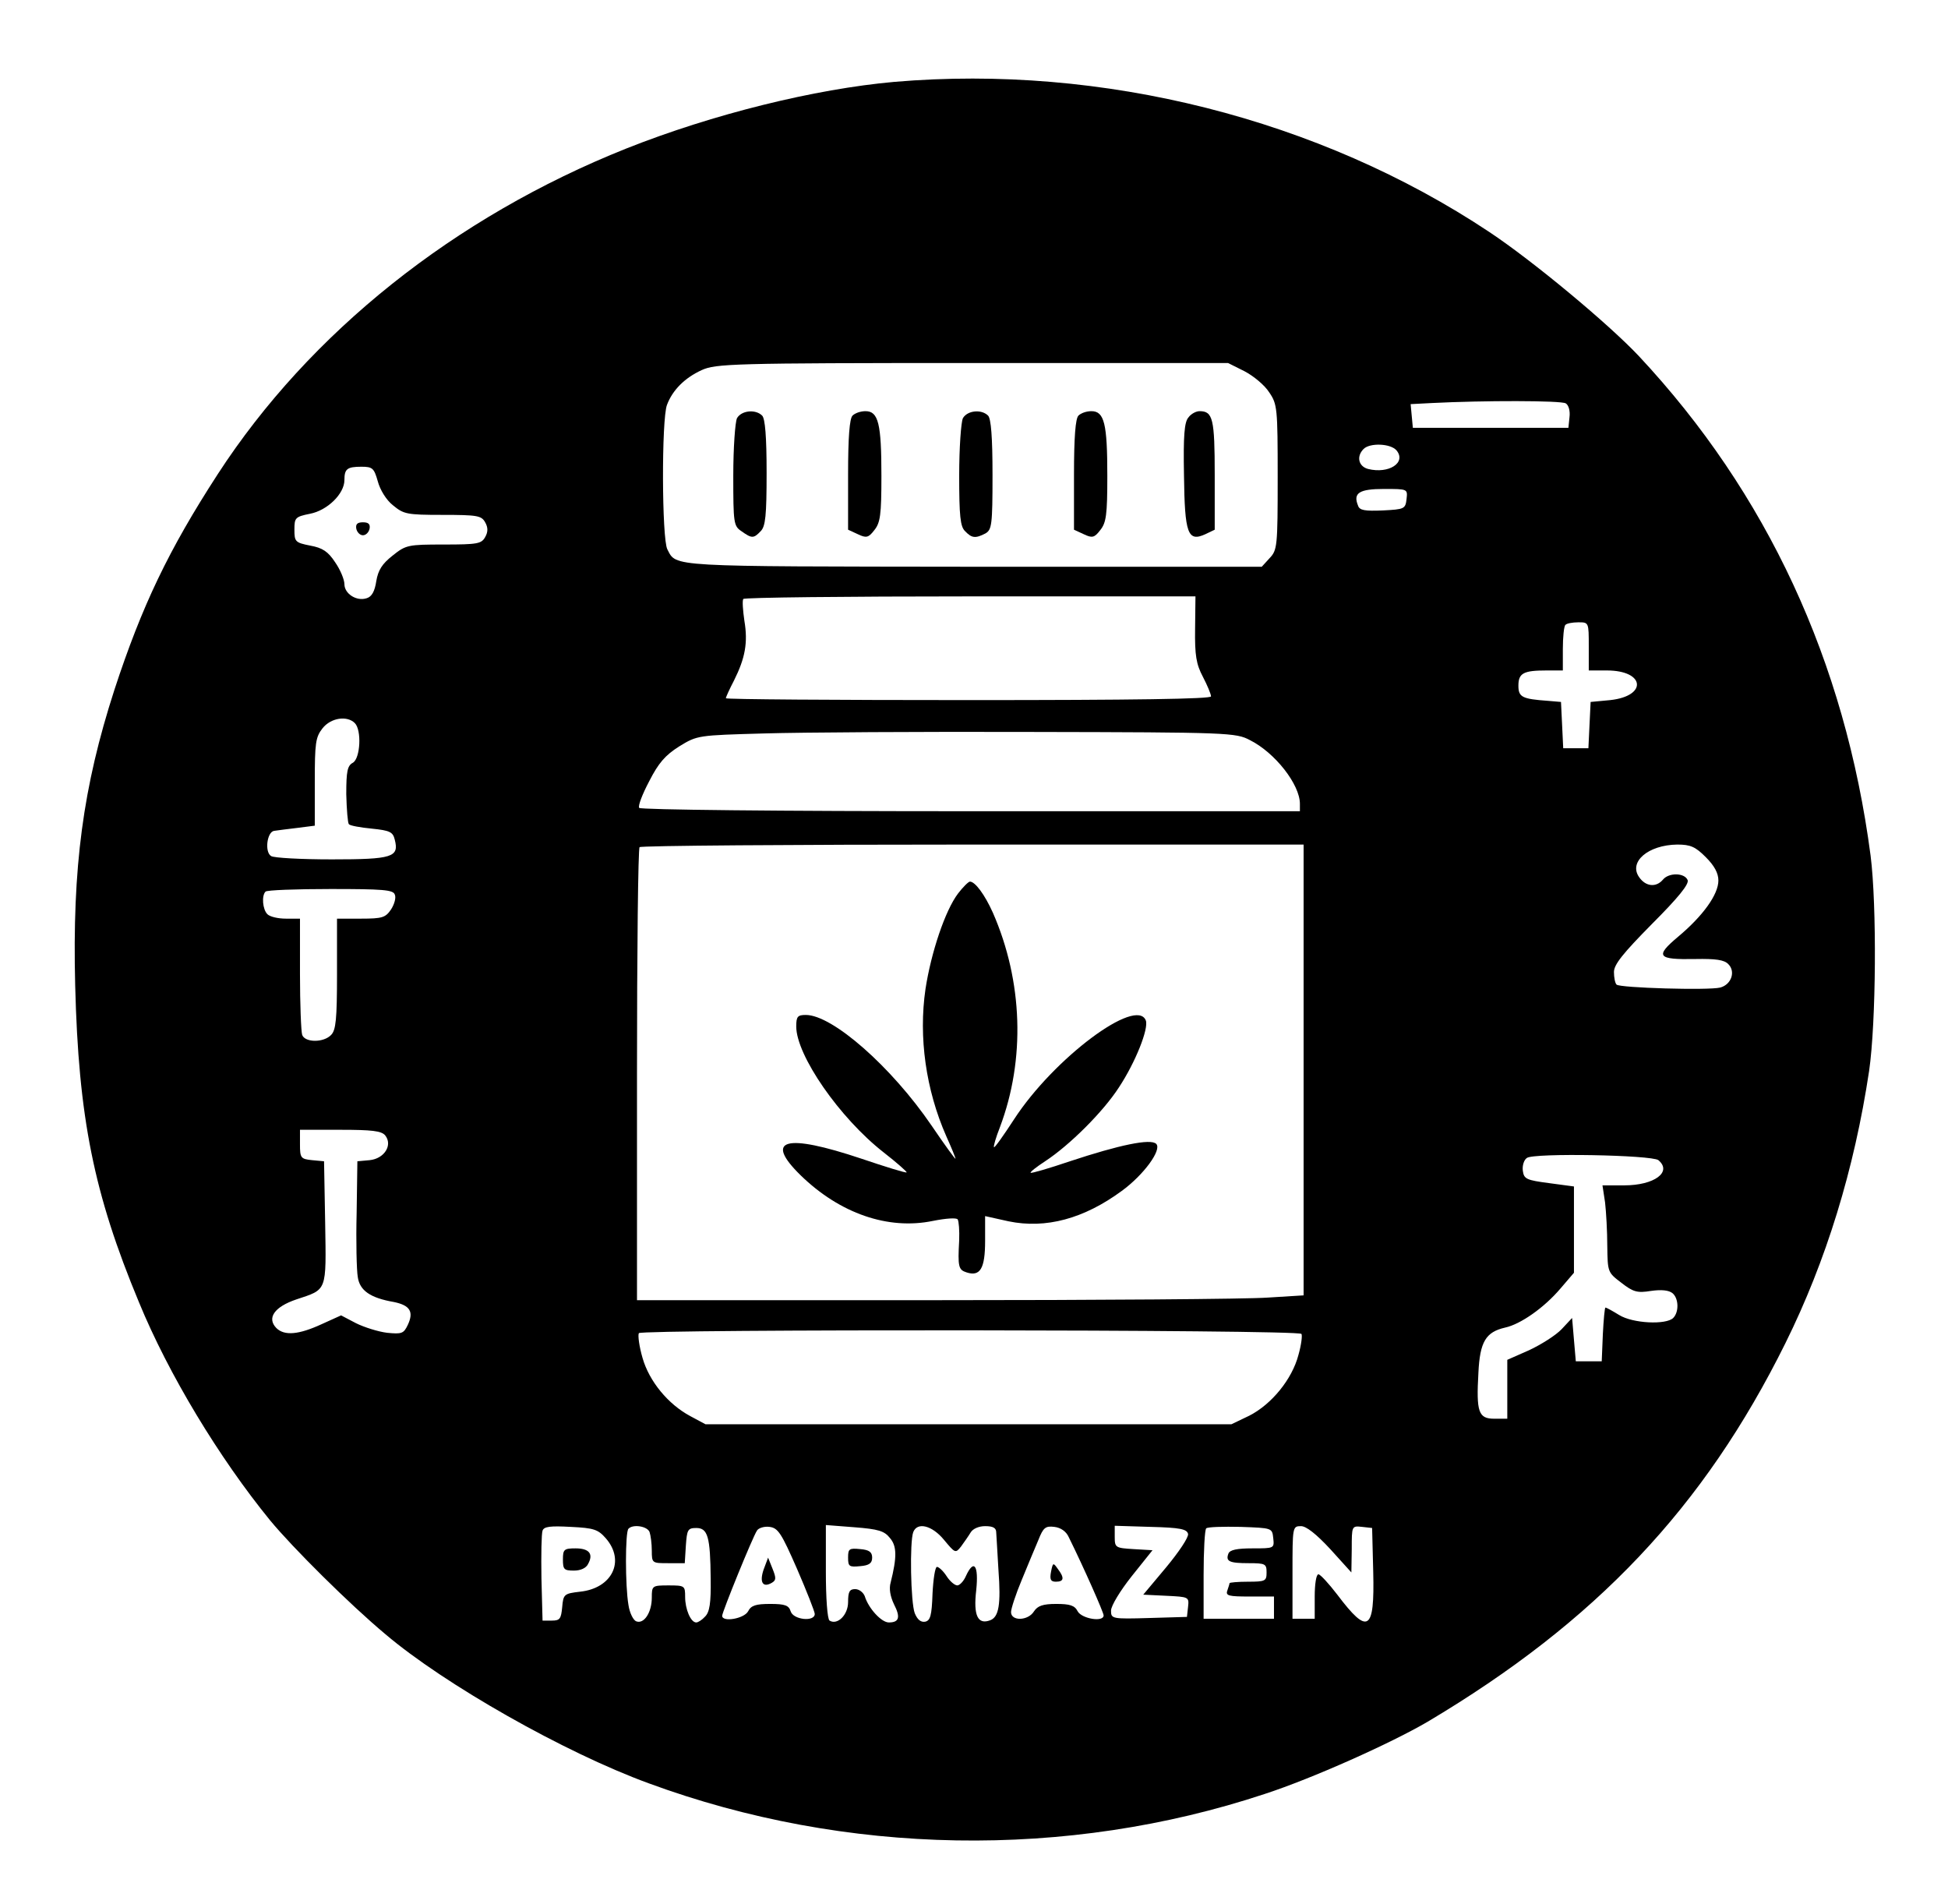
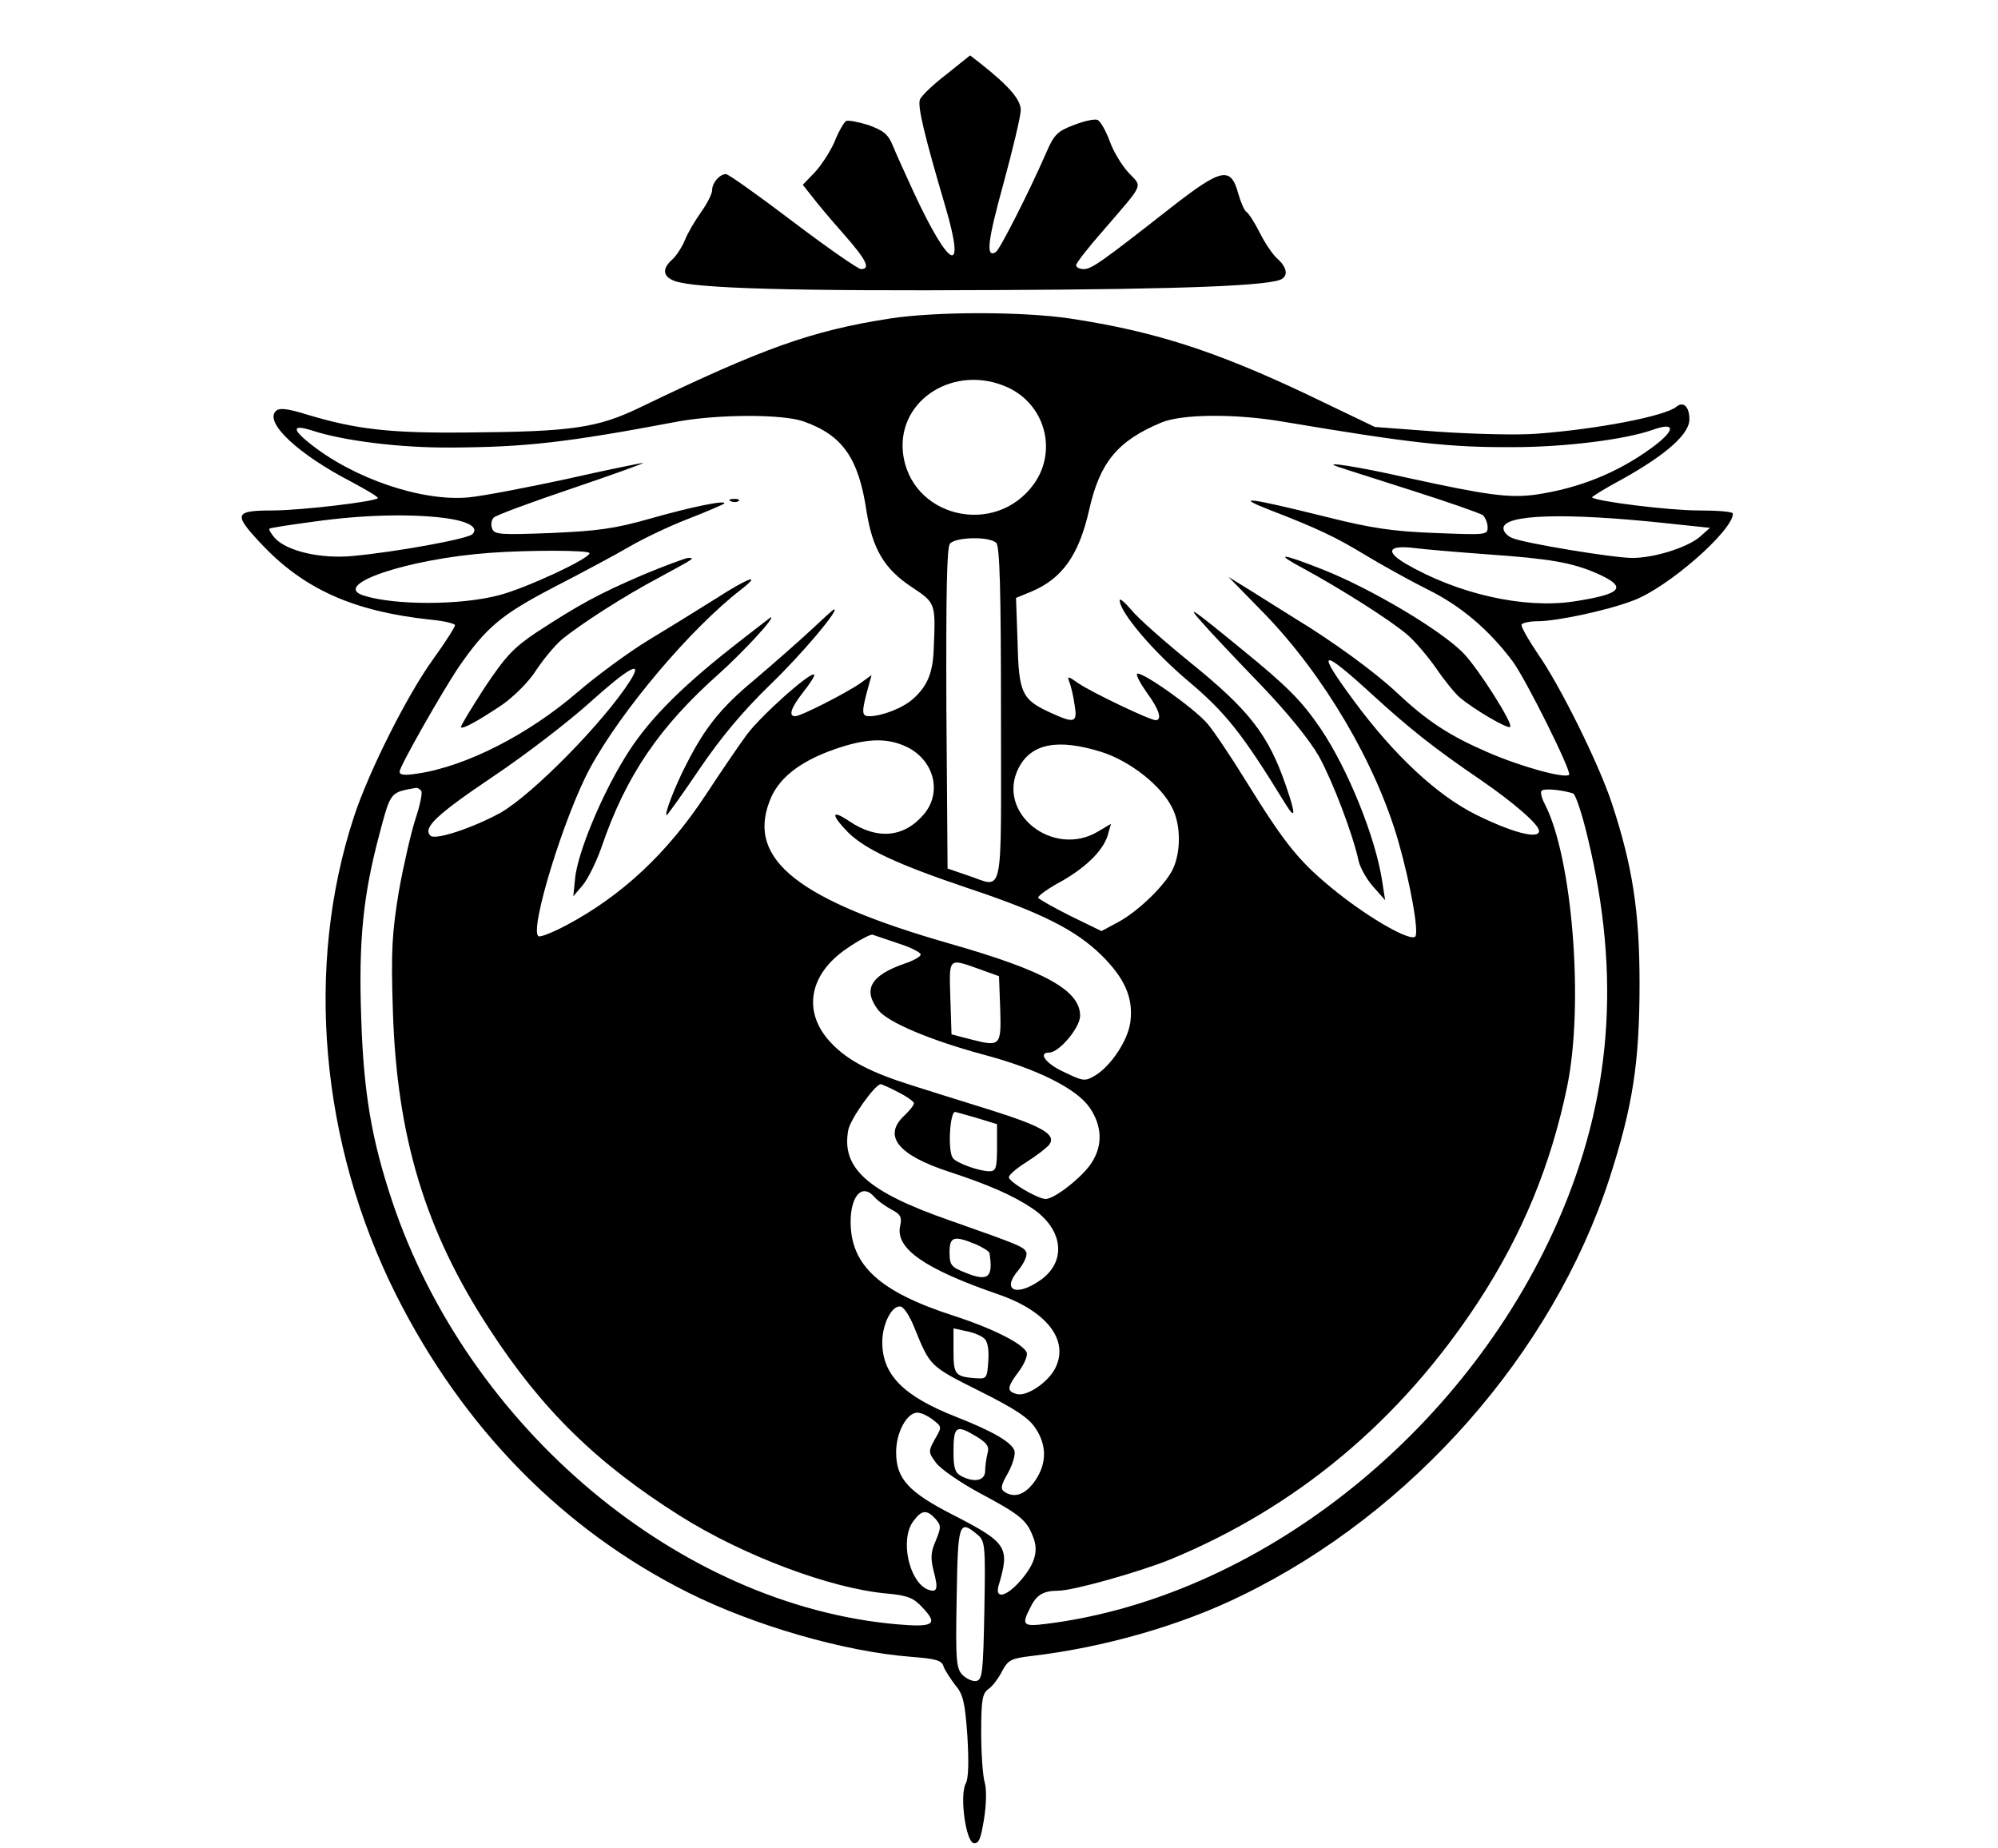
- <svg xmlns="http://www.w3.org/2000/svg" version="1.0" width="526pt" height="514pt" viewBox="0 0 526 514" preserveAspectRatio="xMidYMid meet">
-   <g transform="translate(0,514) scale(0.1,-0.1)" fill="#000000" stroke="none">
-     <path d="M2415 4919 c-214 -19 -490 -87 -724 -180 -464 -185 -855 -497 -1103 -879 -133 -205 -205 -356 -279 -582 -85 -263 -114 -479 -106 -798 9 -357 50 -562 172 -855 80 -195 217 -421 354 -589 61 -74 215 -227 312 -308 159 -135 483 -319 710 -402 532 -196 1130 -206 1664 -29 129 42 341 137 440 195 454 270 746 578 966 1022 110 222 186 469 226 735 19 131 21 447 4 581 -69 525 -280 979 -626 1349 -81 86 -285 256 -404 335 -459 305 -1044 453 -1606 405z m945 -781 c25 -13 55 -38 67 -57 22 -32 23 -43 23 -229 0 -187 -1 -197 -22 -219 l-21 -23 -781 0 c-826 1 -799 -1 -824 47 -15 28 -16 351 -1 390 15 40 48 73 94 94 38 17 81 19 730 19 l691 0 44 -22z m868 -87 c8 -5 12 -21 10 -37 l-3 -29 -210 0 -210 0 -3 32 -3 32 58 3 c138 7 349 7 361 -1z m-457 -127 c27 -33 -21 -64 -77 -50 -26 7 -32 34 -12 54 17 17 73 15 89 -4z m-2751 -83 c6 -23 23 -51 41 -65 29 -24 37 -26 134 -26 94 0 105 -2 115 -20 8 -14 8 -26 0 -40 -10 -18 -21 -20 -111 -20 -97 0 -103 -1 -139 -30 -28 -22 -39 -39 -44 -69 -4 -27 -12 -42 -26 -46 -27 -9 -60 12 -60 38 0 12 -11 39 -25 59 -19 29 -34 39 -67 45 -41 8 -43 11 -43 43 0 32 2 35 42 43 47 9 93 54 93 91 0 30 7 36 46 36 30 0 34 -4 44 -39z m2778 -48 c-3 -27 -6 -28 -64 -31 -48 -2 -63 0 -67 13 -14 34 3 45 70 45 64 0 64 0 61 -27z m-571 -350 c-1 -72 3 -96 21 -130 12 -23 22 -47 22 -53 0 -7 -208 -10 -655 -10 -360 0 -655 2 -655 5 0 3 10 25 22 48 30 60 38 102 28 161 -4 28 -6 54 -3 59 2 4 278 7 612 7 l609 0 -1 -87z m1063 -48 l0 -65 49 0 c103 0 110 -69 9 -80 l-53 -5 -3 -62 -3 -63 -34 0 -34 0 -3 63 -3 62 -35 3 c-70 5 -80 10 -80 41 0 34 14 41 76 41 l44 0 0 58 c0 32 3 62 7 65 3 4 19 7 35 7 28 0 28 0 28 -65z m-3332 -207 c19 -19 15 -95 -5 -107 -15 -8 -18 -23 -18 -85 1 -41 4 -78 7 -81 3 -4 31 -9 62 -12 49 -5 57 -9 62 -30 12 -47 -6 -53 -170 -53 -83 0 -157 4 -164 9 -18 11 -11 65 8 68 8 1 36 5 63 8 l47 6 0 118 c0 105 2 121 21 145 22 28 66 35 87 14z m2417 -46 c68 -34 135 -120 135 -172 l0 -20 -889 0 c-523 0 -892 4 -895 9 -4 5 9 38 27 72 25 49 43 70 81 94 49 30 50 30 230 35 100 3 426 5 726 4 529 -1 547 -2 585 -22z m145 -891 l0 -608 -97 -6 c-54 -4 -459 -7 -900 -7 l-803 0 0 608 c0 335 3 612 7 615 3 4 408 7 900 7 l893 0 0 -609z m1086 575 c23 -23 34 -43 34 -63 0 -38 -42 -96 -109 -152 -63 -53 -56 -62 47 -60 54 1 78 -2 89 -14 20 -20 8 -55 -22 -63 -31 -8 -272 -1 -280 8 -4 4 -7 19 -7 34 0 20 24 50 102 129 72 72 101 108 97 119 -8 20 -51 21 -67 1 -18 -21 -46 -19 -64 7 -29 41 24 87 103 88 36 0 49 -6 77 -34z m-3540 -101 c4 -8 -1 -26 -10 -40 -15 -22 -23 -25 -81 -25 l-65 0 0 -149 c0 -123 -3 -152 -16 -165 -20 -21 -70 -21 -78 0 -3 9 -6 83 -6 165 l0 149 -38 0 c-21 0 -43 5 -50 12 -13 13 -16 50 -5 61 3 4 82 7 175 7 141 0 170 -2 174 -15z m-26 -650 c21 -26 -2 -63 -42 -67 l-33 -3 -2 -140 c-2 -77 0 -155 3 -172 5 -37 34 -57 98 -68 43 -9 54 -26 37 -62 -11 -23 -16 -25 -56 -21 -24 3 -62 15 -84 26 l-40 21 -53 -24 c-61 -28 -100 -32 -122 -10 -26 27 -5 57 54 77 84 28 81 19 78 207 l-3 166 -32 3 c-31 3 -33 6 -33 43 l0 39 109 0 c85 0 111 -3 121 -15z m3438 -67 c38 -32 -11 -68 -92 -68 l-59 0 7 -46 c3 -26 6 -79 6 -118 1 -70 1 -71 38 -99 32 -25 43 -28 80 -22 28 4 48 2 58 -6 17 -14 18 -51 2 -67 -19 -19 -109 -15 -146 8 -18 11 -34 20 -37 20 -2 0 -5 -33 -7 -72 l-3 -73 -35 0 -35 0 -5 58 -5 59 -28 -30 c-16 -17 -56 -42 -88 -57 l-59 -26 0 -80 0 -79 -35 0 c-43 0 -49 18 -43 124 4 84 20 110 72 122 42 9 106 54 150 106 l36 42 0 116 0 117 -67 9 c-61 8 -68 11 -71 33 -2 14 3 30 11 35 18 14 337 8 355 -6z m-964 -469 c3 -3 0 -29 -8 -57 -17 -65 -72 -133 -133 -164 l-48 -23 -710 0 -710 0 -41 22 c-60 32 -111 94 -129 157 -9 31 -13 61 -10 67 7 11 1778 10 1789 -2z m-1878 -552 c53 -61 17 -135 -70 -144 -43 -5 -45 -7 -48 -42 -3 -31 -6 -36 -28 -36 l-25 0 -3 114 c-1 63 0 121 3 129 4 11 21 13 76 10 63 -3 74 -7 95 -31z m118 17 c3 -9 6 -31 6 -50 0 -34 1 -34 44 -34 l45 0 3 48 c3 42 5 47 28 47 31 0 38 -23 39 -137 1 -66 -3 -90 -15 -102 -8 -9 -19 -16 -24 -16 -15 0 -30 36 -30 69 0 30 -1 31 -45 31 -44 0 -45 -1 -45 -33 0 -40 -21 -72 -42 -64 -8 3 -18 23 -21 44 -9 51 -9 198 0 206 12 13 51 7 57 -9z m398 -99 c26 -60 48 -116 48 -122 0 -22 -58 -16 -65 7 -5 16 -15 20 -55 20 -39 0 -52 -4 -60 -20 -11 -20 -70 -30 -70 -12 0 10 82 212 94 230 4 7 20 12 34 10 23 -3 32 -17 74 -113z m251 83 c19 -22 19 -52 2 -120 -5 -17 -1 -38 9 -59 18 -35 14 -49 -14 -49 -20 0 -55 38 -65 71 -4 10 -15 19 -26 19 -15 0 -19 -7 -19 -35 0 -35 -29 -63 -50 -50 -6 4 -10 61 -10 132 l0 126 77 -6 c65 -5 81 -10 96 -29z m146 -5 c30 -36 31 -37 46 -18 8 11 20 28 26 38 6 10 22 17 39 17 22 0 30 -5 30 -17 1 -10 3 -55 6 -101 7 -94 1 -127 -22 -136 -34 -13 -46 13 -38 81 7 67 -6 86 -28 38 -6 -14 -17 -25 -23 -25 -7 0 -20 11 -29 25 -9 14 -21 25 -26 25 -5 0 -10 -33 -12 -72 -2 -60 -6 -73 -20 -76 -12 -2 -21 6 -28 23 -11 29 -14 193 -4 219 11 28 51 18 83 -21z m337 7 c41 -83 94 -203 94 -211 0 -19 -59 -9 -70 11 -8 16 -21 20 -58 20 -36 0 -50 -5 -60 -20 -16 -26 -62 -27 -62 -2 0 9 13 49 29 87 16 39 36 87 45 108 13 33 19 38 43 35 17 -2 32 -12 39 -28z m322 9 c2 -9 -25 -49 -59 -90 l-62 -74 62 -3 c61 -3 62 -3 59 -30 l-3 -27 -102 -3 c-101 -3 -103 -2 -103 20 0 13 25 54 56 93 l56 70 -51 3 c-49 3 -51 4 -51 33 l0 30 97 -3 c80 -2 98 -6 101 -19z m230 -11 c3 -28 3 -28 -56 -28 -42 0 -61 -4 -65 -14 -8 -21 2 -26 55 -26 45 0 48 -2 48 -25 0 -23 -3 -25 -50 -25 -27 0 -50 -2 -50 -4 0 -2 -3 -11 -6 -20 -5 -14 4 -16 60 -16 l66 0 0 -30 0 -30 -95 0 -95 0 0 118 c0 65 3 122 7 126 4 4 46 5 93 4 85 -3 85 -3 88 -30z m154 -30 l57 -63 1 63 c0 63 0 63 28 60 l27 -3 3 -119 c4 -160 -14 -171 -97 -61 -23 30 -46 55 -51 55 -6 0 -10 -27 -10 -60 l0 -60 -30 0 -30 0 0 125 c0 123 0 125 23 125 14 0 41 -21 79 -62z" />
-     <path d="M1990 4011 c-5 -11 -10 -80 -10 -155 0 -128 1 -136 22 -150 28 -20 33 -20 52 0 13 13 16 42 16 158 0 97 -4 146 -12 154 -18 18 -56 14 -68 -7z" />
-     <path d="M2302 4018 c-8 -8 -12 -58 -12 -160 l0 -148 26 -12 c23 -11 29 -10 45 11 16 20 19 41 19 146 0 141 -8 175 -43 175 -13 0 -28 -5 -35 -12z" />
-     <path d="M2600 4011 c-5 -11 -10 -80 -10 -155 0 -109 3 -138 16 -150 18 -19 28 -20 55 -6 17 10 19 23 19 158 0 102 -4 152 -12 160 -18 18 -56 14 -68 -7z" />
-     <path d="M2912 4018 c-8 -8 -12 -58 -12 -160 l0 -148 26 -12 c23 -11 29 -10 45 11 16 20 19 41 19 146 0 141 -8 175 -43 175 -13 0 -28 -5 -35 -12z" />
-     <path d="M3209 4013 c-11 -12 -14 -50 -12 -156 2 -158 10 -181 58 -159 l25 12 0 148 c0 152 -5 172 -41 172 -9 0 -23 -7 -30 -17z" />
-     <path d="M962 3713 c2 -10 10 -18 18 -18 8 0 16 8 18 18 2 12 -3 17 -18 17 -15 0 -20 -5 -18 -17z" />
-     <path d="M2587 2728 c-35 -46 -73 -160 -88 -258 -19 -130 1 -272 56 -397 14 -31 25 -58 25 -61 0 -3 -29 37 -65 90 -108 158 -267 298 -339 298 -22 0 -26 -4 -26 -31 0 -78 117 -247 236 -340 36 -28 64 -53 62 -54 -2 -2 -57 15 -122 37 -206 69 -264 53 -164 -45 106 -103 236 -148 357 -123 35 7 64 9 67 4 3 -5 5 -30 4 -56 -4 -72 -2 -80 20 -87 37 -12 50 11 50 85 l0 67 63 -14 c101 -21 204 7 306 82 59 43 109 111 93 127 -15 15 -100 -3 -233 -47 -56 -19 -104 -33 -106 -31 -2 2 16 16 39 31 67 44 157 134 199 199 45 68 81 159 73 181 -25 65 -249 -102 -356 -267 -28 -43 -52 -77 -54 -75 -2 2 5 26 16 54 69 183 62 394 -19 579 -22 49 -48 84 -62 84 -4 0 -19 -15 -32 -32z" />
-     <path d="M1520 930 c0 -27 3 -30 30 -30 18 0 33 7 38 18 15 27 3 42 -34 42 -31 0 -34 -3 -34 -30z" />
-     <path d="M2062 903 c-12 -35 -2 -50 22 -36 12 7 12 13 2 38 l-12 30 -12 -32z" />
-     <path d="M2290 935 c0 -24 3 -26 33 -23 24 2 32 8 32 23 0 15 -8 21 -32 23 -30 3 -33 1 -33 -23z" />
-     <path d="M2838 897 c-4 -21 -1 -27 13 -27 22 0 24 10 5 35 -12 17 -13 17 -18 -8z" />
+ <svg xmlns="http://www.w3.org/2000/svg" version="1.0" width="505pt" height="467pt" viewBox="0 0 505 467" preserveAspectRatio="xMidYMid meet">
+   <g transform="translate(0,467) scale(0.1,-0.1)" fill="#000000" stroke="none">
+     <path d="M2392 4482 c-34 -26 -64 -55 -67 -64 -6 -17 11 -89 65 -272 52 -177 10 -157 -81 39 -20 44 -44 96 -52 116 -12 30 -24 39 -62 53 -26 8 -52 13 -57 10 -5 -4 -19 -27 -29 -53 -11 -25 -34 -60 -50 -77 l-30 -31 23 -29 c12 -16 48 -59 80 -95 59 -67 69 -89 44 -89 -7 0 -85 54 -172 120 -87 66 -163 120 -169 120 -16 0 -35 -22 -35 -40 0 -10 -13 -35 -28 -56 -15 -21 -34 -53 -41 -71 -7 -17 -21 -39 -32 -49 -26 -23 -24 -43 6 -54 50 -19 299 -26 815 -23 476 2 692 11 720 28 16 10 12 30 -11 51 -12 10 -32 40 -45 66 -13 26 -28 49 -34 53 -5 3 -14 24 -20 45 -19 70 -42 65 -167 -32 -181 -142 -204 -158 -224 -158 -10 0 -19 4 -19 10 0 5 30 44 68 87 105 122 100 109 65 146 -17 18 -39 54 -48 80 -10 27 -24 51 -31 54 -8 3 -34 -3 -60 -13 -42 -16 -50 -24 -71 -73 -42 -96 -116 -242 -126 -248 -26 -16 -21 27 19 172 24 88 44 172 44 187 0 26 -30 61 -101 117 l-27 21 -60 -48z" />
+     <path d="M2249 3865 c-199 -31 -321 -75 -632 -225 -108 -52 -173 -61 -437 -63 -194 -2 -280 8 -403 45 -52 16 -71 18 -80 9 -29 -29 57 -109 190 -178 39 -21 70 -39 68 -42 -10 -9 -187 -30 -262 -31 -101 0 -104 -8 -35 -82 109 -117 235 -173 430 -194 34 -3 62 -10 62 -14 0 -5 -25 -44 -56 -87 -65 -90 -162 -283 -199 -396 -125 -379 -86 -826 106 -1209 169 -336 421 -594 739 -753 166 -83 394 -149 562 -162 64 -5 79 -9 83 -25 4 -10 17 -30 29 -46 20 -23 25 -43 31 -128 4 -66 3 -109 -4 -121 -16 -30 0 -147 20 -151 13 -2 18 11 26 60 6 37 7 75 2 93 -5 16 -9 74 -9 127 0 83 3 99 19 110 10 7 25 27 34 45 15 28 23 32 74 38 181 21 378 77 532 153 430 209 785 612 929 1054 59 183 76 292 76 493 0 183 -18 297 -70 455 -33 100 -132 300 -188 379 -24 36 -43 69 -40 73 3 4 21 8 40 8 48 0 176 27 241 52 88 32 253 177 253 220 0 5 -39 8 -87 8 -75 0 -259 23 -269 33 -2 1 33 23 78 47 109 61 168 113 168 150 0 32 -15 47 -33 32 -29 -24 -203 -57 -352 -68 -49 -4 -162 -1 -250 5 l-160 12 -175 84 c-231 109 -384 158 -595 190 -121 18 -339 18 -456 0z m298 -174 c94 -43 126 -159 67 -243 -98 -138 -316 -85 -332 81 -12 133 133 222 265 162z m-516 -86 c99 -35 139 -93 159 -226 15 -96 45 -147 115 -193 60 -40 60 -40 55 -156 -2 -60 -16 -94 -52 -126 -25 -23 -79 -44 -111 -44 -20 0 -20 10 -1 79 l7 25 -29 -21 c-36 -25 -150 -83 -164 -83 -18 0 -11 21 21 62 17 21 29 41 27 43 -9 9 -135 -104 -170 -151 -20 -27 -67 -96 -105 -154 -97 -147 -212 -254 -351 -328 -34 -18 -66 -31 -71 -28 -24 15 66 307 131 426 79 145 254 352 381 450 55 43 18 30 -64 -23 -46 -29 -124 -77 -172 -106 -49 -30 -128 -88 -177 -130 -124 -107 -282 -188 -405 -206 -32 -5 -45 -4 -45 5 0 13 108 203 150 265 69 100 108 132 238 200 70 36 156 82 192 103 36 21 103 53 150 71 47 18 87 36 90 38 10 11 -83 -8 -188 -38 -88 -25 -132 -31 -249 -36 -129 -5 -143 -4 -149 11 -4 10 -2 22 4 28 6 6 95 39 199 74 103 35 184 64 178 64 -5 0 -93 -18 -195 -41 -102 -22 -212 -43 -246 -46 -118 -11 -292 48 -403 138 -45 36 -41 47 11 30 78 -25 219 -43 348 -42 188 1 289 12 575 66 100 18 262 19 316 0z m1214 -1 c322 -54 419 -65 580 -64 129 0 283 19 353 44 59 21 57 -2 -5 -47 -87 -63 -183 -101 -291 -117 -68 -9 -121 -2 -327 43 -123 28 -216 42 -175 28 14 -5 99 -32 190 -61 91 -29 171 -57 178 -62 6 -6 12 -19 12 -31 0 -19 -5 -19 -132 -14 -107 4 -161 12 -273 40 -197 49 -240 55 -145 18 119 -46 166 -68 243 -115 40 -24 110 -63 156 -86 83 -41 154 -101 214 -181 33 -44 150 -279 143 -287 -11 -10 -121 20 -206 57 -97 42 -152 78 -230 151 -54 51 -161 129 -255 186 -27 17 -77 48 -110 69 l-60 37 91 -93 c150 -155 281 -377 338 -574 31 -108 53 -232 43 -242 -13 -12 -111 43 -199 113 -93 75 -127 116 -228 279 -37 60 -81 126 -98 146 -33 39 -169 135 -178 126 -3 -3 8 -24 25 -48 31 -42 39 -69 22 -69 -15 0 -163 71 -195 93 -27 19 -29 19 -23 3 4 -10 10 -35 13 -57 8 -46 0 -48 -61 -20 -72 33 -80 49 -83 177 l-4 113 39 16 c78 33 120 92 146 207 27 120 72 174 182 220 52 22 189 23 310 2z m-2122 -243 c61 -8 88 -24 71 -41 -12 -12 -193 -45 -302 -55 -80 -8 -167 12 -197 45 -10 11 -16 22 -14 24 2 2 54 10 114 18 122 17 240 20 328 9z m3086 -13 l113 -12 -26 -23 c-32 -27 -115 -53 -170 -53 -49 0 -271 37 -303 50 -13 5 -23 16 -23 25 0 35 154 40 409 13z m-1691 -50 c9 -9 12 -119 12 -435 0 -478 9 -436 -85 -405 l-50 17 -3 404 c-1 290 1 408 9 417 14 17 100 19 117 2z m1242 -29 c159 -11 214 -21 276 -48 79 -35 65 -52 -58 -71 -127 -19 -294 19 -426 96 -52 31 -42 47 23 39 22 -3 105 -10 185 -16z m-2270 3 c0 -14 -162 -89 -228 -106 -97 -26 -265 -26 -343 -1 -84 27 112 93 321 108 98 7 250 7 250 -1z m1977 -356 c93 -85 155 -135 274 -216 86 -59 149 -114 149 -130 0 -22 -68 -4 -159 41 -99 49 -208 151 -309 288 -97 131 -85 136 45 17z m-1874 34 c-66 -104 -247 -288 -328 -334 -69 -38 -165 -70 -177 -58 -20 20 15 53 159 150 82 55 191 139 243 186 100 90 137 110 103 56z m691 -164 c75 -31 100 -116 51 -174 -50 -59 -118 -65 -189 -17 -46 31 -46 16 -2 -29 44 -43 126 -81 301 -140 189 -63 273 -106 338 -169 60 -59 82 -109 74 -170 -6 -46 -49 -111 -89 -135 -25 -15 -30 -15 -77 8 -47 21 -69 50 -39 50 25 0 78 63 78 93 0 64 -88 113 -325 181 -386 110 -517 213 -460 361 21 57 75 100 163 131 77 27 128 30 176 10z m499 -16 c73 -23 154 -86 181 -144 20 -41 21 -105 2 -149 -17 -40 -88 -110 -141 -138 l-41 -22 -78 38 c-42 21 -79 42 -82 46 -2 4 25 24 61 43 64 37 108 81 117 123 l6 21 -32 -19 c-114 -69 -260 47 -201 161 32 61 98 74 208 40z m-1718 -99 c3 -6 -4 -38 -15 -71 -11 -34 -30 -116 -42 -183 -17 -105 -20 -147 -15 -302 10 -318 82 -556 243 -802 133 -205 272 -341 483 -474 159 -100 379 -183 521 -196 55 -5 69 -11 92 -36 40 -42 28 -50 -64 -42 -551 48 -1085 496 -1277 1070 -52 156 -72 274 -78 462 -7 197 5 311 46 465 29 109 27 105 93 117 4 0 9 -3 13 -8z m2911 -6 c6 -2 23 -52 37 -112 85 -351 60 -661 -76 -971 -237 -539 -761 -950 -1294 -1016 -58 -7 -62 -3 -38 43 15 31 33 41 70 41 37 0 204 47 283 79 320 132 582 351 779 652 111 170 183 345 224 543 43 209 13 579 -56 713 -8 15 -12 30 -9 34 4 7 47 4 80 -6z m-1703 -380 c31 -10 56 -23 54 -28 -1 -5 -19 -15 -40 -22 -87 -30 -107 -66 -67 -118 25 -31 132 -76 265 -112 136 -36 236 -86 269 -134 31 -45 34 -94 6 -138 -21 -35 -94 -93 -117 -93 -20 0 -93 43 -93 55 0 6 20 23 44 38 24 15 50 35 57 43 21 26 -15 47 -148 89 -65 20 -154 48 -198 62 -105 33 -162 63 -203 106 -75 77 -59 175 40 241 29 20 58 35 63 34 6 -2 36 -12 68 -23z m202 -64 l50 -18 3 -81 c3 -95 1 -98 -73 -79 l-50 13 -3 92 c-3 103 -6 101 73 73z m-205 -311 c22 -11 40 -24 40 -28 0 -5 -11 -19 -25 -32 -54 -51 -15 -99 113 -141 101 -33 162 -60 210 -92 81 -54 89 -137 19 -184 -60 -41 -96 -23 -53 27 14 17 23 37 20 45 -6 14 -15 18 -194 81 -207 72 -274 132 -256 228 5 28 68 116 82 116 3 0 23 -9 44 -20z m198 -65 l52 -16 0 -59 c0 -52 -3 -60 -19 -60 -26 0 -85 21 -93 34 -13 19 -7 116 6 116 1 0 26 -7 54 -15z m-257 -201 c7 -8 26 -22 41 -30 25 -13 28 -20 23 -43 -12 -56 62 -108 248 -172 122 -42 179 -115 145 -185 -17 -36 -72 -74 -98 -67 -26 7 -25 17 5 57 14 19 23 40 20 48 -9 22 -86 61 -185 93 -186 60 -260 127 -260 237 0 67 30 99 61 62z m254 -118 c19 -8 36 -19 36 -23 10 -63 -4 -73 -64 -48 -33 13 -37 19 -37 50 0 40 11 43 65 21z m-154 -211 c40 -98 38 -97 164 -160 90 -45 125 -68 142 -94 29 -43 29 -89 0 -132 -24 -35 -51 -46 -77 -30 -12 8 -11 16 8 49 12 22 19 47 16 56 -8 22 -55 49 -149 86 -132 52 -185 106 -185 188 0 47 25 95 47 90 8 -2 23 -25 34 -53z m176 -27 c9 -7 13 -27 11 -57 -3 -44 -4 -46 -32 -44 -52 4 -56 9 -56 69 l0 57 32 -7 c17 -3 37 -11 45 -18z m-129 -206 c23 -18 23 -18 5 -49 -17 -31 -17 -33 3 -60 11 -15 60 -49 108 -75 101 -54 120 -68 136 -109 16 -37 7 -70 -31 -114 -36 -41 -65 -47 -55 -12 29 97 22 108 -114 178 -114 58 -145 92 -145 159 0 50 27 100 54 100 9 0 26 -8 39 -18z m111 -43 c26 -16 32 -25 27 -42 -3 -12 -6 -32 -6 -44 0 -25 -27 -31 -61 -13 -15 8 -19 21 -19 59 0 68 6 72 59 40z m-105 -207 c15 -17 15 -22 1 -56 -13 -29 -13 -45 -5 -77 12 -45 9 -55 -15 -46 -47 19 -71 126 -37 172 21 29 34 31 56 7z m105 -39 c21 -17 22 -24 19 -193 -3 -155 -5 -175 -20 -178 -9 -2 -25 5 -35 15 -16 16 -18 35 -15 196 3 189 6 197 51 160z" />
+     <path d="M1848 3403 c7 -3 16 -2 19 1 4 3 -2 6 -13 5 -11 0 -14 -3 -6 -6z" />
+     <path d="M1622 3216 c-109 -47 -157 -73 -266 -144 -58 -39 -78 -60 -132 -141 -34 -53 -61 -97 -59 -99 5 -5 43 16 103 56 29 20 68 58 87 88 19 29 48 63 64 77 47 39 159 111 246 157 92 50 93 50 74 50 -8 -1 -60 -20 -117 -44z" />
+     <path d="M2049 3077 c-30 -28 -94 -84 -141 -124 -87 -72 -127 -123 -174 -216 -28 -54 -56 -127 -49 -127 2 0 40 53 84 118 55 81 111 147 178 212 79 76 176 191 161 190 -2 0 -28 -24 -59 -53z" />
+     <path d="M1850 3034 c-137 -108 -218 -191 -272 -281 -60 -98 -116 -235 -124 -299 l-5 -49 24 28 c13 16 34 58 47 95 62 182 147 306 298 440 59 53 143 143 130 142 -1 -1 -46 -35 -98 -76z" />
+     <path d="M3295 3233 c92 -50 219 -130 262 -167 19 -16 52 -55 73 -85 21 -31 48 -64 60 -74 37 -31 121 -80 127 -74 8 8 -79 145 -117 185 -55 58 -237 166 -360 214 -104 41 -120 41 -45 1z" />
+     <path d="M2830 3153 c0 -30 85 -130 173 -204 95 -80 137 -133 245 -309 27 -44 28 -30 2 45 -44 128 -92 190 -243 312 -64 52 -131 111 -147 131 -17 20 -30 31 -30 25z" />
+     <path d="M3040 3095 c19 -22 85 -92 146 -155 69 -72 124 -140 148 -182 35 -64 85 -195 100 -264 4 -17 20 -46 37 -65 l30 -34 -7 45 c-16 111 -87 287 -157 390 -48 70 -84 106 -197 198 -133 109 -143 115 -100 67z" />
  </g>
</svg>
